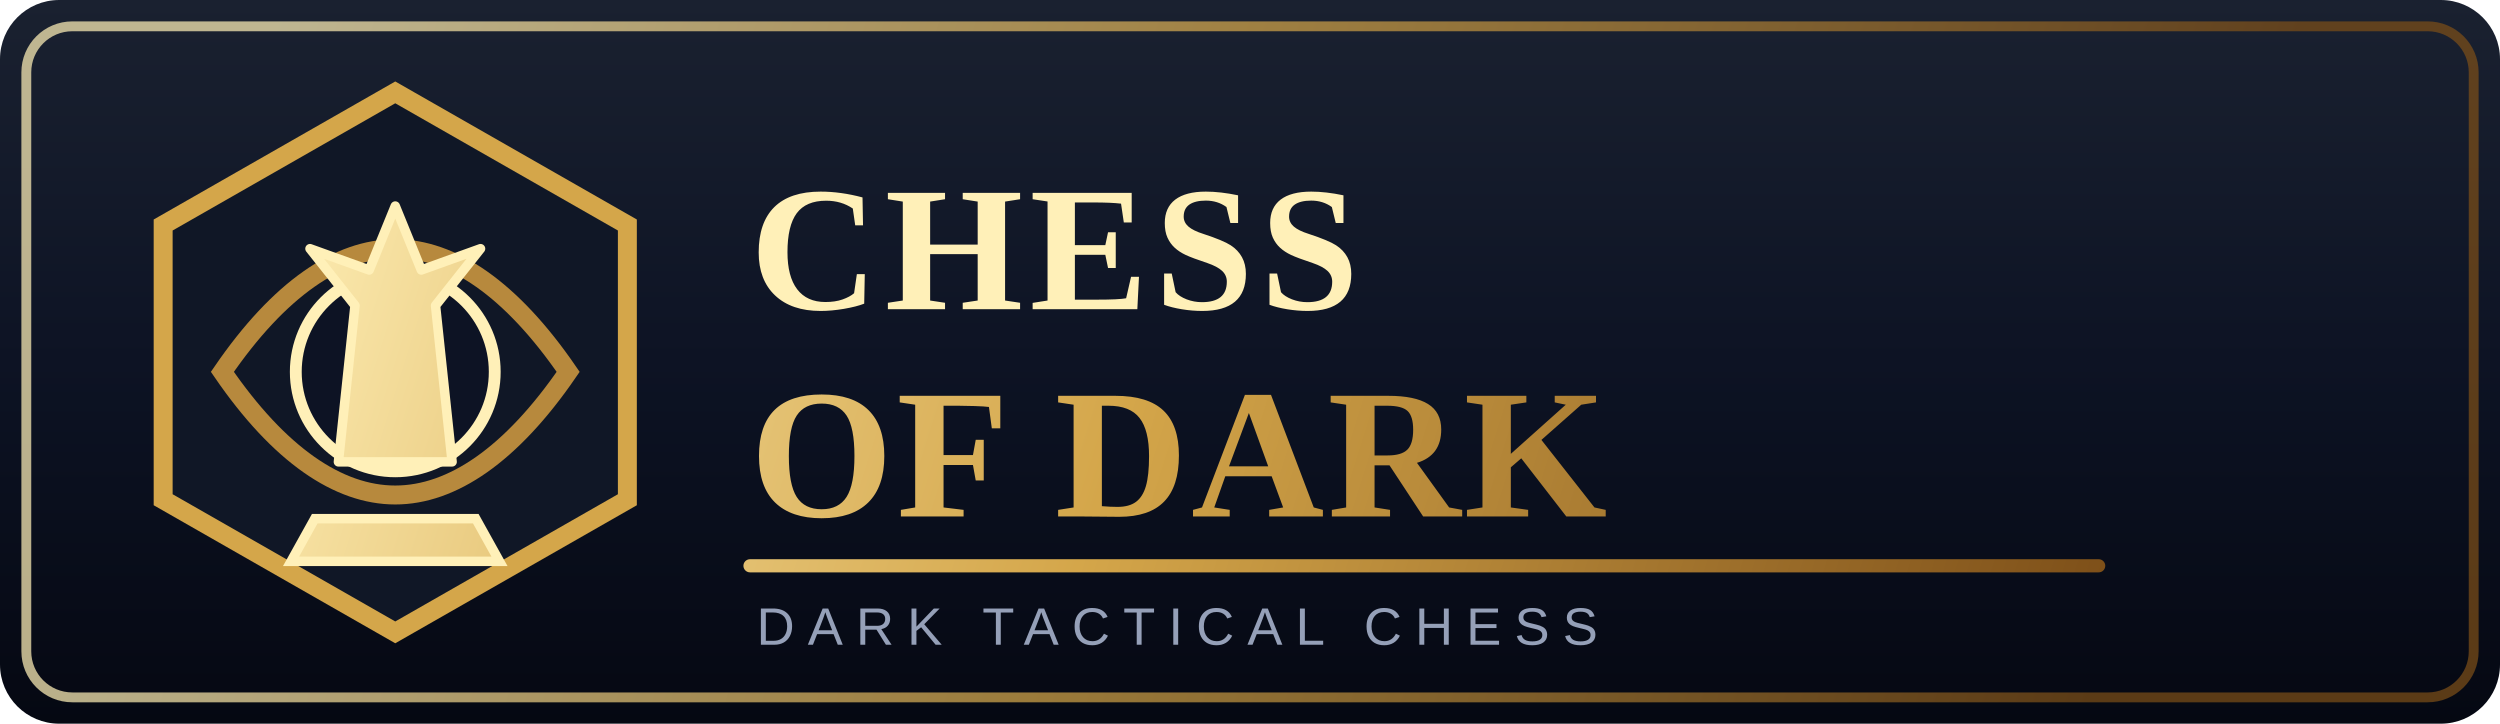
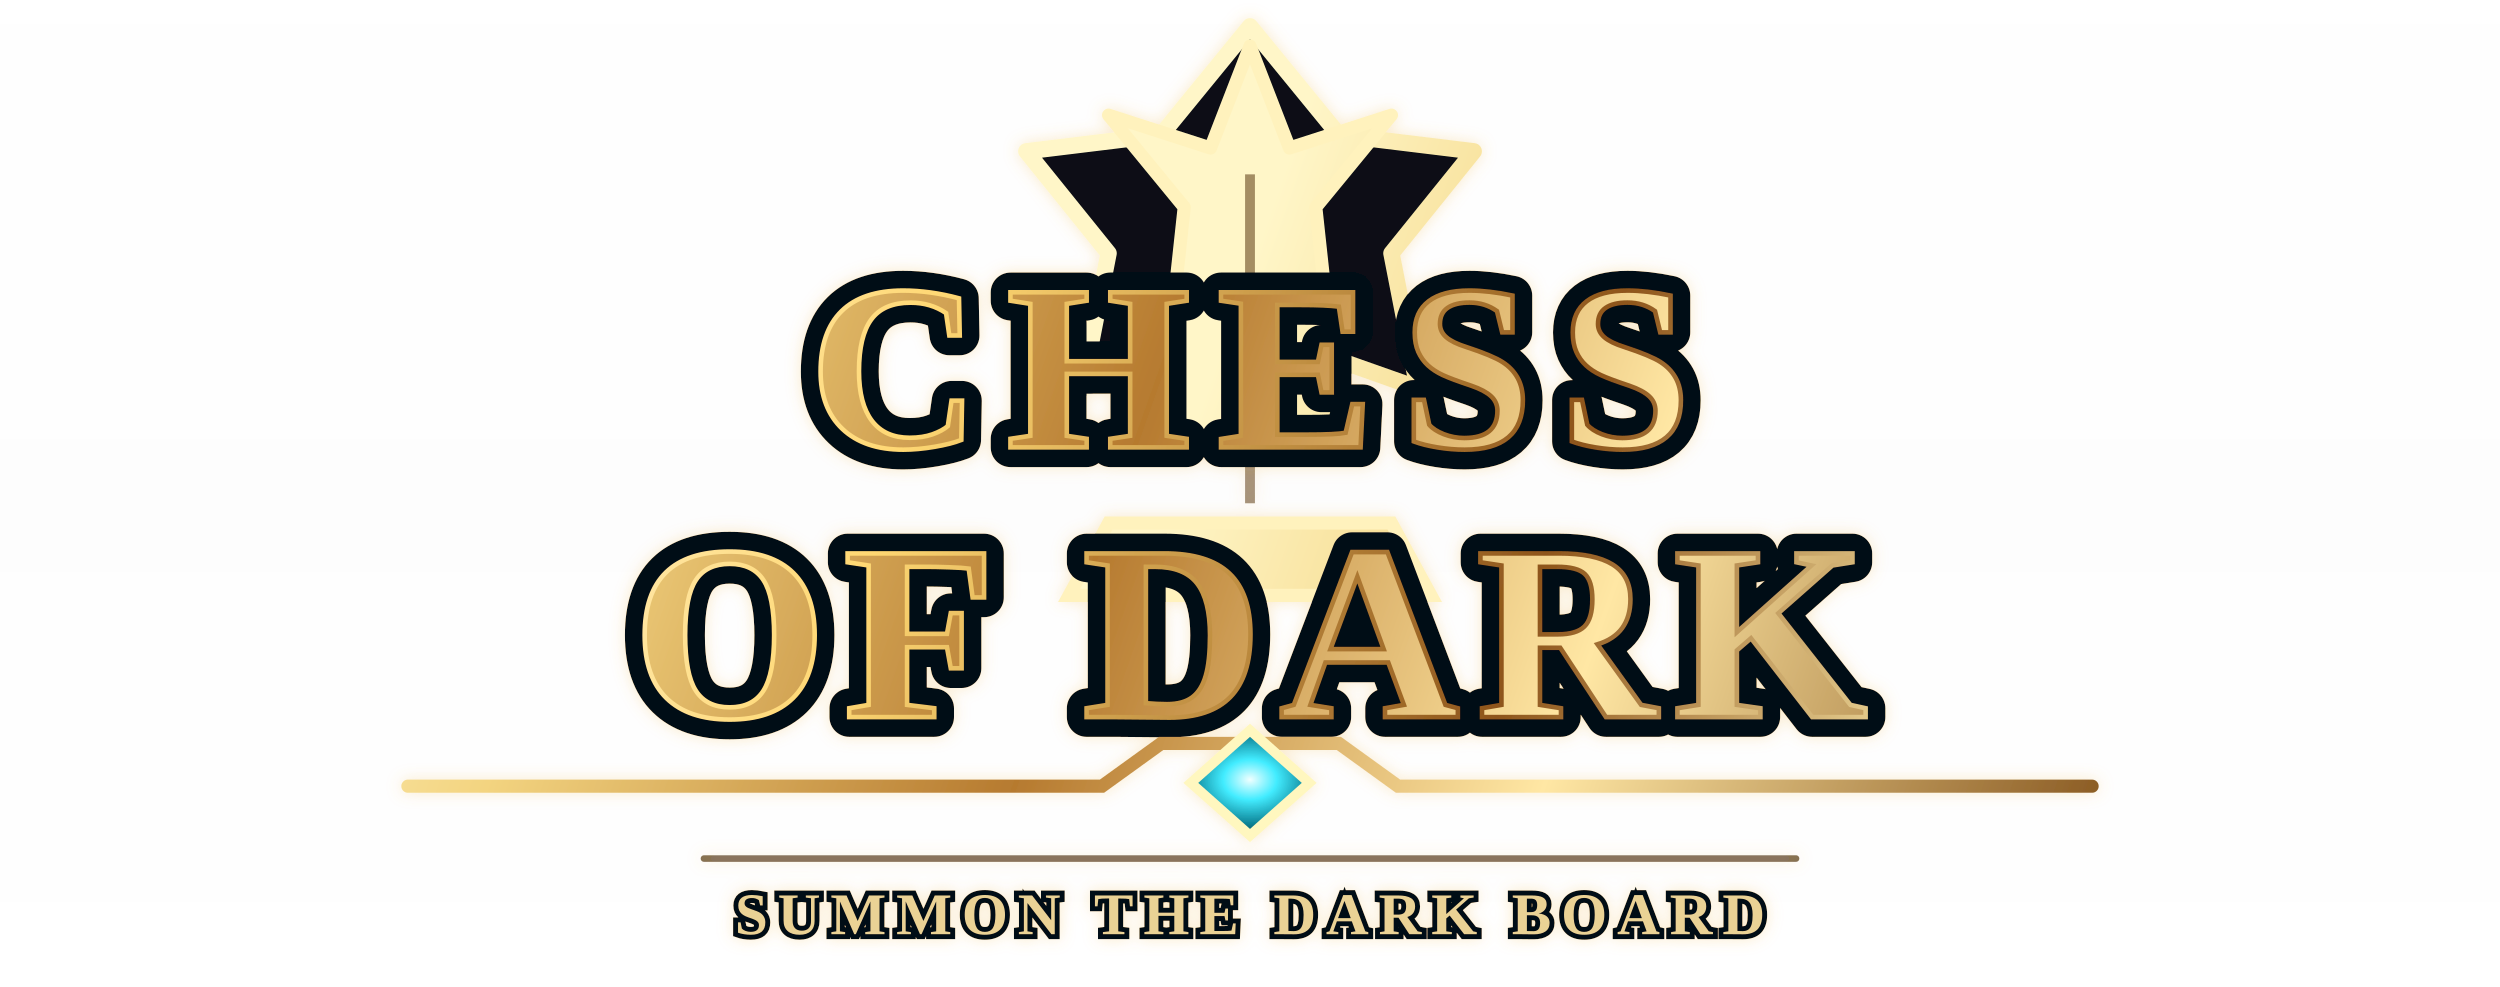
- <svg xmlns="http://www.w3.org/2000/svg" viewBox="0 0 760 220" role="img" aria-label="Chess of Dark logo">
+ <svg xmlns="http://www.w3.org/2000/svg" viewBox="0 0 760 300" role="img" aria-label="Chess of Dark logo">
  <defs>
-     <linearGradient id="logoPlate" x1="380" y1="0" x2="380" y2="220" gradientUnits="userSpaceOnUse">
-       <stop offset="0" stop-color="#1A2130" />
-       <stop offset="0.5" stop-color="#0D1324" />
-       <stop offset="1" stop-color="#050812" />
+     <linearGradient id="darkGold" x1="106" y1="42" x2="656" y2="236" gradientUnits="userSpaceOnUse">
+       <stop offset="0" stop-color="#fff6c8" />
+       <stop offset=".18" stop-color="#f3d480" />
+       <stop offset=".44" stop-color="#b67a2f" />
+       <stop offset=".7" stop-color="#ffe7a4" />
+       <stop offset="1" stop-color="#815019" />
    </linearGradient>
-     <linearGradient id="logoGold" x1="80" y1="20" x2="640" y2="196" gradientUnits="userSpaceOnUse">
-       <stop offset="0" stop-color="#FFF0B8" />
-       <stop offset="0.48" stop-color="#D4A64A" />
-       <stop offset="1" stop-color="#7C4E18" />
+     <linearGradient id="brightEdge" x1="114" y1="52" x2="612" y2="202" gradientUnits="userSpaceOnUse">
+       <stop stop-color="#fffdf1" />
+       <stop offset=".34" stop-color="#ffd873" />
+       <stop offset=".72" stop-color="#8e551b" />
+       <stop offset="1" stop-color="#fff0b0" />
    </linearGradient>
+     <linearGradient id="steelShadow" x1="380" y1="0" x2="380" y2="300" gradientUnits="userSpaceOnUse">
+       <stop stop-color="#172238" stop-opacity=".22" />
+       <stop offset=".52" stop-color="#050812" stop-opacity=".84" />
+       <stop offset="1" stop-color="#00030a" stop-opacity=".12" />
+     </linearGradient>
+     <radialGradient id="cyanGem" cx="0" cy="0" r="1" gradientUnits="userSpaceOnUse" gradientTransform="translate(380 237) scale(24 18)">
+       <stop stop-color="#f0ffff" />
+       <stop offset=".34" stop-color="#42ecff" />
+       <stop offset=".74" stop-color="#0e8497" />
+       <stop offset="1" stop-color="#063d4a" />
+     </radialGradient>
+     <filter id="softDrop" x="-12%" y="-22%" width="124%" height="150%">
+       <feDropShadow dx="0" dy="8" stdDeviation="4" flood-color="#000000" flood-opacity=".82" />
+       <feDropShadow dx="0" dy="0" stdDeviation="2.2" flood-color="#f2bd55" flood-opacity=".3" />
+     </filter>
  </defs>
-   <rect width="760" height="220" rx="18" fill="url(#logoPlate)" />
-   <rect x="8" y="8" width="744" height="204" rx="14" fill="none" stroke="url(#logoGold)" stroke-opacity=".72" stroke-width="3" />
-   <g transform="translate(28 18) scale(.72)">
-     <path d="M128 14 226 70v116l-98 56-98-56V70z" fill="#101726" stroke="#d4a64a" stroke-width="8" />
-     <path d="M55 132c24-35 49-52 73-52s49 17 73 52c-24 35-49 52-73 52s-49-17-73-52Z" fill="none" stroke="#b7893d" stroke-width="8" />
-     <circle cx="128" cy="132" r="42" fill="#0d1324" stroke="#fff0b8" stroke-width="5" />
-     <path d="M104 170h48l-7-66 19-24-25 9-11-27-11 27-25-9 19 24z" fill="url(#logoGold)" stroke="#fff0b8" stroke-width="4" stroke-linejoin="round" />
-     <path d="M94 194h68l10 18H84z" fill="url(#logoGold)" stroke="#fff0b8" stroke-width="4" />
+   <rect width="760" height="300" fill="url(#steelShadow)" opacity=".01" />
+   <g filter="url(#softDrop)">
+     <g transform="translate(285 8)">
+       <path d="M95 0 122 33l41 5-25 31 8 41-51-18-51 18 8-41-25-31 41-5z" fill="#070b13" stroke="url(#darkGold)" stroke-width="5" stroke-linejoin="round" />
+       <path d="M67 129h56l-8-74 23-28-31 10-12-31-12 31-31-10 23 28z" fill="url(#darkGold)" stroke="#fff2bd" stroke-width="4" stroke-linejoin="round" />
+       <path d="M52 151h86l12 22H40z" fill="url(#darkGold)" stroke="#fff2bd" stroke-width="4" />
+       <path d="M95 45v100" stroke="#593712" stroke-width="3" opacity=".55" />
+     </g>
+     <text x="380" y="136" text-anchor="middle" font-family="Cinzel, Trajan Pro, Georgia, 'Times New Roman', serif" font-size="72" font-weight="700" letter-spacing="8" fill="#0b0702" stroke="#050812" stroke-width="12" stroke-linejoin="round">CHESS</text>
+     <text x="380" y="136" text-anchor="middle" font-family="Cinzel, Trajan Pro, Georgia, 'Times New Roman', serif" font-size="72" font-weight="700" letter-spacing="8" fill="url(#darkGold)" stroke="url(#brightEdge)" stroke-width="1.4">CHESS</text>
+     <text x="380" y="218" text-anchor="middle" font-family="Cinzel, Trajan Pro, Georgia, 'Times New Roman', serif" font-size="76" font-weight="700" letter-spacing="5" fill="#0b0702" stroke="#050812" stroke-width="12" stroke-linejoin="round">OF DARK</text>
+     <text x="380" y="218" text-anchor="middle" font-family="Cinzel, Trajan Pro, Georgia, 'Times New Roman', serif" font-size="76" font-weight="700" letter-spacing="5" fill="url(#darkGold)" stroke="url(#brightEdge)" stroke-width="1.4">OF DARK</text>
+     <path d="M124 239h211l18-13h54l18 13h211" fill="none" stroke="url(#darkGold)" stroke-width="4" stroke-linecap="round" />
+     <path d="M380 222 398 238 380 254 362 238z" fill="url(#cyanGem)" stroke="#fff7bf" stroke-width="3" />
+     <path d="M214 261h332" stroke="#51300e" stroke-width="2" stroke-linecap="round" opacity=".7" />
+     <text x="380" y="284" text-anchor="middle" font-family="Georgia, 'Times New Roman', serif" font-size="18" font-weight="700" letter-spacing="3" fill="#ead295" stroke="#050812" stroke-width="3" paint-order="stroke">SUMMON THE DARK BOARD</text>
  </g>
-   <text x="228" y="94" font-family="Trajan Pro, Cinzel, Georgia, 'Times New Roman', serif" font-size="54" font-weight="700" fill="#fff0b8" letter-spacing="2">CHESS</text>
-   <text x="228" y="157" font-family="Trajan Pro, Cinzel, Georgia, 'Times New Roman', serif" font-size="56" font-weight="700" fill="url(#logoGold)" letter-spacing="1">OF DARK</text>
-   <path d="M228 172h410" stroke="url(#logoGold)" stroke-width="4" stroke-linecap="round" />
-   <text x="230" y="196" font-family="Arial, sans-serif" font-size="16" fill="#95a0b8" letter-spacing="4">DARK TACTICAL CHESS</text>
</svg>
